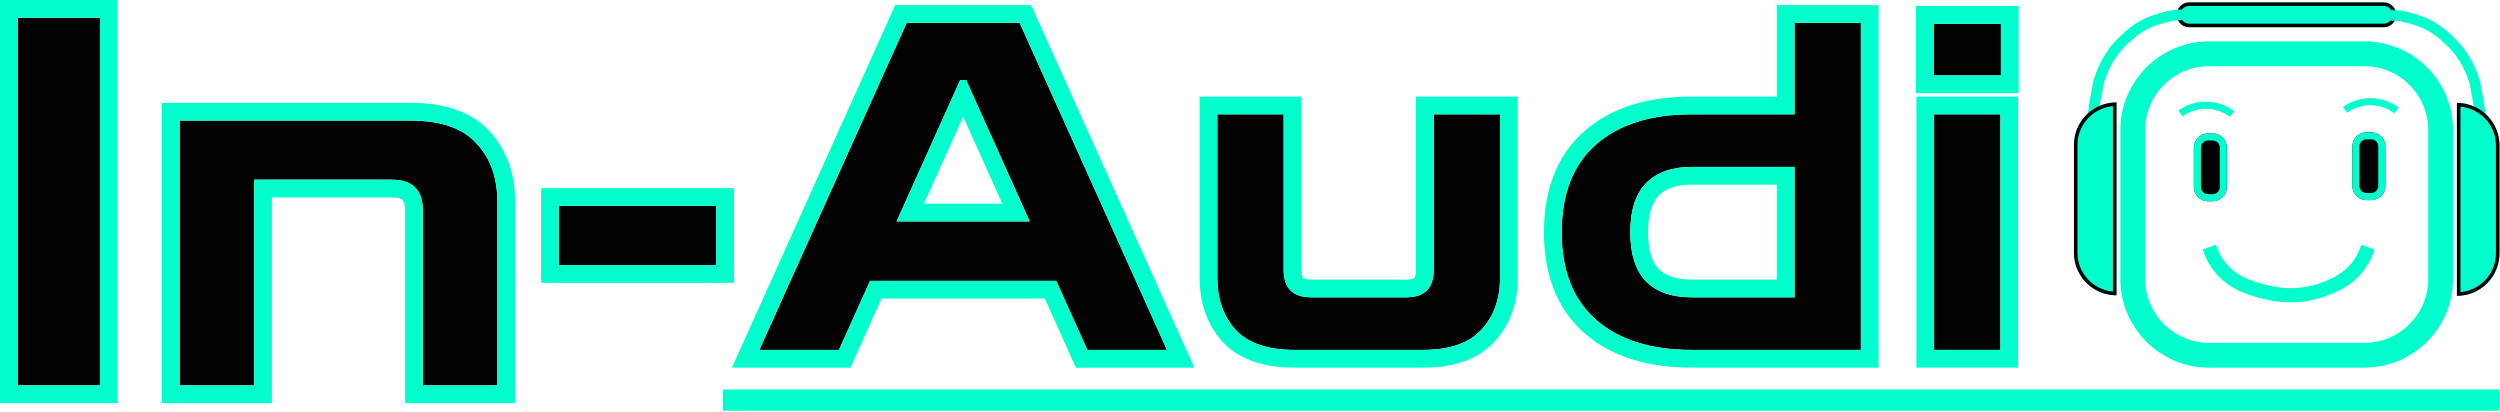
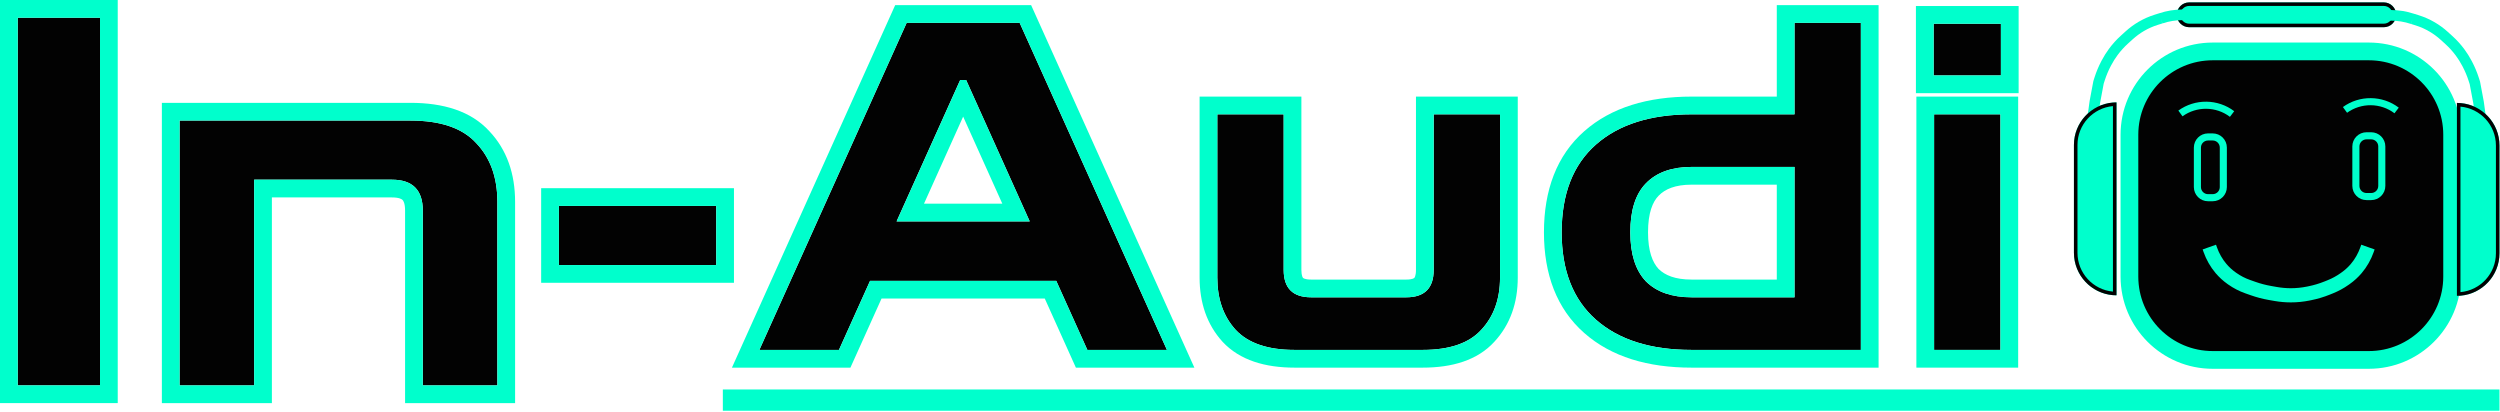
<svg xmlns="http://www.w3.org/2000/svg" width="705" height="116" viewBox="0 0 705 116" fill="none">
  <path fill-rule="evenodd" clip-rule="evenodd" d="M704.853 115.832H203.84V109.832H704.853V115.832Z" fill="#00FFCC" />
  <path d="M545.418 98.675V32.24H564.123V98.675H545.418ZM545.289 21.275V6.698H564.252V21.275H545.289Z" fill="#020202" />
  <path d="M524.76 98.675H506.055V6.44H524.76V98.675ZM521.535 98.675H477.03C465.506 98.675 456.519 95.837 450.069 90.161C443.619 84.485 440.394 76.272 440.394 65.522C440.394 54.686 443.619 46.43 450.069 40.754C456.519 35.078 465.506 32.24 477.03 32.24H520.245V47.075H477.03C471.44 47.075 467.14 48.623 464.13 51.719C461.206 54.729 459.744 59.33 459.744 65.522C459.744 71.628 461.206 76.229 464.13 79.325C467.14 82.335 471.44 83.84 477.03 83.84H521.535V98.675Z" fill="#020202" />
  <path d="M365.087 98.675C357.519 98.675 351.972 96.783 348.446 92.999C345.006 89.215 343.286 84.313 343.286 78.293V32.24H361.991V76.1C361.991 81.26 364.571 83.84 369.731 83.84H396.563C401.723 83.84 404.303 81.26 404.303 76.1V32.24H423.008V78.293C423.008 84.313 421.245 89.215 417.719 92.999C414.279 96.783 408.775 98.675 401.207 98.675H365.087Z" fill="#020202" />
  <path d="M214.14 98.675L255.678 6.44H287.541L329.079 98.675H306.633L297.861 79.196H245.358L236.586 98.675H214.14ZM252.84 62.426H290.379L272.448 22.565H270.771L252.84 62.426Z" fill="#020202" />
  <path fill-rule="evenodd" clip-rule="evenodd" d="M540.418 103.675V27.24H569.123V103.675H540.418ZM540.289 26.275V1.698H569.252V26.275H540.289ZM545.418 98.675H564.123V32.24H545.418V98.675ZM545.289 21.275H564.252V6.698H545.289V21.275Z" fill="#00FFCC" />
-   <path fill-rule="evenodd" clip-rule="evenodd" d="M529.76 103.675H477.03C464.71 103.675 454.401 100.634 446.766 93.915C438.976 87.059 435.394 77.32 435.394 65.522C435.394 53.653 438.967 43.863 446.766 37C454.401 30.281 464.71 27.24 477.03 27.24H501.055V1.44H529.76V103.675ZM506.055 32.24H477.03C465.506 32.24 456.519 35.078 450.069 40.754C443.619 46.43 440.394 54.686 440.394 65.522C440.394 76.272 443.619 84.485 450.069 90.161C456.519 95.837 465.506 98.675 477.03 98.675H524.76V6.44H506.055V32.24ZM506.055 47.075H477.03C471.44 47.075 467.14 48.623 464.13 51.719C461.206 54.729 459.744 59.33 459.744 65.522C459.744 71.628 461.206 76.229 464.13 79.325C467.14 82.335 471.44 83.84 477.03 83.84H506.055V47.075ZM501.055 52.075H477.03C472.375 52.075 469.529 53.339 467.716 55.203C466.051 56.917 464.744 60.018 464.744 65.522C464.744 70.853 466.011 74.001 467.717 75.84C469.525 77.619 472.379 78.84 477.03 78.84H501.055V52.075Z" fill="#00FFCC" />
+   <path fill-rule="evenodd" clip-rule="evenodd" d="M529.76 103.675H477.03C464.71 103.675 454.401 100.634 446.766 93.915C438.976 87.059 435.394 77.32 435.394 65.522C435.394 53.653 438.967 43.863 446.766 37C454.401 30.281 464.71 27.24 477.03 27.24H501.055V1.44H529.76V103.675ZM506.055 32.24H477.03C465.506 32.24 456.519 35.078 450.069 40.754C443.619 46.43 440.394 54.686 440.394 65.522C440.394 76.272 443.619 84.485 450.069 90.161C456.519 95.837 465.506 98.675 477.03 98.675H524.76V6.44H506.055V32.24ZM506.055 47.075H477.03C471.44 47.075 467.14 48.623 464.13 51.719C461.206 54.729 459.744 59.33 459.744 65.522C459.744 71.628 461.206 76.229 464.13 79.325C467.14 82.335 471.44 83.84 477.03 83.84H506.055V47.075ZM501.055 52.075H477.03C472.374 52.075 469.529 53.339 467.716 55.203C466.051 56.917 464.744 60.018 464.744 65.522C464.744 70.853 466.011 74.001 467.716 75.84C469.525 77.619 472.379 78.84 477.03 78.84H501.055V52.075Z" fill="#00FFCC" />
  <path fill-rule="evenodd" clip-rule="evenodd" d="M348.446 92.999C351.972 96.783 357.519 98.675 365.087 98.675H401.207C408.775 98.675 414.279 96.783 417.719 92.999C421.245 89.215 423.008 84.313 423.008 78.293V32.24H404.303V76.1C404.303 81.26 401.723 83.84 396.563 83.84H369.731C364.571 83.84 361.991 81.26 361.991 76.1V32.24H343.286V78.293C343.286 84.313 345.006 89.215 348.446 92.999ZM421.397 96.386C425.912 91.529 428.008 85.346 428.008 78.293V27.24H399.303V76.1C399.303 77.9 398.859 78.343 398.833 78.369L398.832 78.37C398.807 78.396 398.363 78.84 396.563 78.84H369.731C367.931 78.84 367.488 78.396 367.462 78.37L367.461 78.369C367.436 78.343 366.991 77.9 366.991 76.1V27.24H338.286V78.293C338.286 85.323 340.325 91.499 344.746 96.362L344.767 96.385L344.788 96.408C349.626 101.6 356.78 103.675 365.087 103.675H401.207C409.49 103.675 416.632 101.611 421.397 96.386Z" fill="#00FFCC" />
  <path fill-rule="evenodd" clip-rule="evenodd" d="M206.405 103.675L252.446 1.44H290.773L336.814 103.675H303.401L294.629 84.196H248.59L239.818 103.675H206.405ZM245.358 79.196H297.861L306.633 98.675H329.079L287.541 6.44H255.678L214.14 98.675H236.586L245.358 79.196ZM290.379 62.426L272.448 22.565H270.771L252.84 62.426H290.379ZM260.572 57.426H282.647L271.609 32.889L260.572 57.426Z" fill="#00FFCC" />
  <path d="M157.607 74.745V58.07H201.977V74.745H157.607Z" fill="#020202" />
  <path d="M50.647 108.675V34H115.752C124.258 34 130.445 36.127 134.312 40.38C138.275 44.537 140.257 50.047 140.257 56.91V108.675H119.232V59.375C119.232 53.575 116.332 50.675 110.532 50.675H71.672V108.675H50.647Z" fill="#020202" />
  <path d="M5 108.675V5H28.2V108.675H5Z" fill="#020202" />
  <path fill-rule="evenodd" clip-rule="evenodd" d="M157.607 74.745H201.977V58.07H157.607V74.745ZM152.607 79.745V53.07H206.977V79.745H152.607Z" fill="#00FFCC" />
  <path fill-rule="evenodd" clip-rule="evenodd" d="M50.647 108.675H71.672V50.675H110.532C116.332 50.675 119.232 53.575 119.232 59.375V108.675H140.257V56.91C140.257 50.047 138.275 44.537 134.312 40.38C130.445 36.127 124.258 34 115.752 34H50.647V108.675ZM76.672 55.675V113.675H45.647V29H115.752C124.961 29 132.778 31.293 137.971 36.972C142.961 42.229 145.257 49.05 145.257 56.91V113.675H114.232V59.375C114.232 57.246 113.703 56.567 113.521 56.386C113.34 56.204 112.661 55.675 110.532 55.675H76.672Z" fill="#00FFCC" />
  <path fill-rule="evenodd" clip-rule="evenodd" d="M0 113.675V0H33.2V113.675H0ZM5 108.675H28.2V5H5V108.675Z" fill="#00FFCC" />
+   <path d="M624 14.5H668C680.979 14.5 691.5 25.021 691.5 38V78C691.5 90.979 680.979 101.5 668 101.5H624C611.021 101.5 600.5 90.979 600.5 78V38C600.5 25.021 611.021 14.5 624 14.5Z" fill="#020202" stroke="#00FFCC" stroke-width="5" />
  <path fill-rule="evenodd" clip-rule="evenodd" d="M628.838 32.948C624.932 29.973 619.444 29.912 615.469 32.803L614.293 31.186C618.981 27.776 625.441 27.846 630.05 31.357L628.838 32.948Z" fill="#00FFCC" />
  <path fill-rule="evenodd" clip-rule="evenodd" d="M675.242 31.948C671.336 28.972 665.848 28.912 661.874 31.803L660.697 30.186C665.386 26.776 671.845 26.846 676.454 30.357L675.242 31.948Z" fill="#00FFCC" />
-   <path d="M613.85 4.175C613.85 2.242 615.417 0.675 617.35 0.675H672.222C674.155 0.675 675.722 2.242 675.722 4.175C675.722 6.108 674.155 7.675 672.222 7.675H617.35C615.417 7.675 613.85 6.108 613.85 4.175Z" fill="#00FFCC" />
-   <path fill-rule="evenodd" clip-rule="evenodd" d="M672.222 1.675H617.35C615.969 1.675 614.85 2.794 614.85 4.175C614.85 5.556 615.969 6.675 617.35 6.675H672.222C673.603 6.675 674.722 5.556 674.722 4.175C674.722 2.794 673.603 1.675 672.222 1.675ZM617.35 0.675C615.417 0.675 613.85 2.242 613.85 4.175C613.85 6.108 615.417 7.675 617.35 7.675H672.222C674.155 7.675 675.722 6.108 675.722 4.175C675.722 2.242 674.155 0.675 672.222 0.675H617.35Z" fill="#020202" />
-   <path d="M618.668 41.618C618.668 39.409 620.459 37.618 622.668 37.618H623.977C626.186 37.618 627.977 39.409 627.977 41.618V52.752C627.977 54.961 626.186 56.752 623.977 56.752H622.668C620.459 56.752 618.668 54.961 618.668 52.752V41.618Z" fill="#020202" />
+   <path d="M613.85 4.175C613.85 2.242 615.417 0.675 617.35 0.675H672.223C674.156 0.675 675.723 2.242 675.723 4.175C675.723 6.108 674.156 7.675 672.223 7.675H617.35C615.417 7.675 613.85 6.108 613.85 4.175Z" fill="#00FFCC" />
+   <path fill-rule="evenodd" clip-rule="evenodd" d="M672.223 1.675H617.35C615.969 1.675 614.85 2.794 614.85 4.175C614.85 5.556 615.969 6.675 617.35 6.675H672.223C673.603 6.675 674.723 5.556 674.723 4.175C674.723 2.794 673.603 1.675 672.223 1.675ZM617.35 0.675C615.417 0.675 613.85 2.242 613.85 4.175C613.85 6.108 615.417 7.675 617.35 7.675H672.223C674.156 7.675 675.723 6.108 675.723 4.175C675.723 2.242 674.156 0.675 672.223 0.675H617.35Z" fill="#020202" />
  <path fill-rule="evenodd" clip-rule="evenodd" d="M623.977 39.618H622.668C621.564 39.618 620.668 40.513 620.668 41.618V52.752C620.668 53.857 621.564 54.752 622.668 54.752H623.977C625.082 54.752 625.977 53.857 625.977 52.752V41.618C625.977 40.513 625.082 39.618 623.977 39.618ZM622.668 37.618C620.459 37.618 618.668 39.409 618.668 41.618V52.752C618.668 54.961 620.459 56.752 622.668 56.752H623.977C626.186 56.752 627.977 54.961 627.977 52.752V41.618C627.977 39.409 626.186 37.618 623.977 37.618H622.668Z" fill="#00FFCC" />
-   <path d="M663.359 41.296C663.359 39.087 665.15 37.296 667.359 37.296H668.668C670.877 37.296 672.668 39.087 672.668 41.296V52.43C672.668 54.639 670.877 56.43 668.668 56.43H667.359C665.15 56.43 663.359 54.639 663.359 52.43V41.296Z" fill="#020202" />
  <path fill-rule="evenodd" clip-rule="evenodd" d="M668.668 39.296H667.359C666.255 39.296 665.359 40.191 665.359 41.296V52.43C665.359 53.535 666.255 54.43 667.359 54.43H668.668C669.773 54.43 670.668 53.535 670.668 52.43V41.296C670.668 40.191 669.773 39.296 668.668 39.296ZM667.359 37.296C665.15 37.296 663.359 39.087 663.359 41.296V52.43C663.359 54.639 665.15 56.43 667.359 56.43H668.668C670.877 56.43 672.668 54.639 672.668 52.43V41.296C672.668 39.087 670.877 37.296 668.668 37.296H667.359Z" fill="#00FFCC" />
  <path fill-rule="evenodd" clip-rule="evenodd" d="M615.85 5.675L615.512 5.675C613.579 5.675 611.658 5.987 609.824 6.598L609.35 5.175L609.797 6.607L608.546 6.997C607.178 7.424 605.864 8.004 604.626 8.726C603.48 9.396 602.407 10.183 601.424 11.075L600.099 12.279C599.019 13.26 598.038 14.345 597.169 15.517C596.483 16.443 595.869 17.421 595.333 18.442L595.225 18.648C594.546 19.943 593.98 21.293 593.534 22.685L593.242 23.595L592.236 28.958L591.593 33.631L591.086 40.878L588.093 40.669L588.607 33.322L589.274 28.477L590.328 22.858L590.677 21.769C591.176 20.212 591.809 18.702 592.569 17.254L592.677 17.048C593.284 15.89 593.981 14.781 594.759 13.731C595.744 12.401 596.857 11.171 598.082 10.059L599.407 8.855C600.544 7.822 601.787 6.91 603.114 6.136C604.546 5.3 606.069 4.628 607.652 4.134L608.89 3.747C611.025 3.037 613.261 2.675 615.512 2.675L615.85 2.675L615.85 5.675Z" fill="#00FFCC" />
-   <path fill-rule="evenodd" clip-rule="evenodd" d="M666.759 18.675H622.941C613 18.675 604.941 26.734 604.941 36.675V78.675C604.941 88.616 613 96.675 622.941 96.675H666.759C676.7 96.675 684.759 88.616 684.759 78.675V36.675C684.759 26.734 676.7 18.675 666.759 18.675ZM622.941 11.675C609.134 11.675 597.941 22.868 597.941 36.675V78.675C597.941 92.482 609.134 103.675 622.941 103.675H666.759C680.566 103.675 691.759 92.482 691.759 78.675V36.675C691.759 22.868 680.566 11.675 666.759 11.675H622.941Z" fill="#00FFCC" />
  <path d="M584.85 40.875C584.85 34.248 590.223 28.875 596.85 28.875V83.275C590.223 83.275 584.85 77.902 584.85 71.275V40.875Z" fill="#00FFCC" />
-   <path fill-rule="evenodd" clip-rule="evenodd" d="M596.85 83.275V28.875C596.513 28.875 596.18 28.889 595.85 28.916C589.69 29.424 584.85 34.584 584.85 40.875V71.275C584.85 77.566 589.69 82.726 595.85 83.234C596.18 83.261 596.513 83.275 596.85 83.275ZM595.85 82.23V29.92C590.243 30.425 585.85 35.137 585.85 40.875V71.275C585.85 77.013 590.243 81.725 595.85 82.23Z" fill="#020202" />
+   <path fill-rule="evenodd" clip-rule="evenodd" d="M596.85 83.275V28.875C596.513 28.875 596.18 28.889 595.85 28.916C589.691 29.424 584.85 34.584 584.85 40.875V71.275C584.85 77.566 589.691 82.726 595.85 83.234C596.18 83.261 596.513 83.275 596.85 83.275ZM595.85 82.23V29.92C590.244 30.425 585.85 35.137 585.85 40.875V71.275C585.85 77.013 590.244 81.725 595.85 82.23Z" fill="#020202" />
  <path fill-rule="evenodd" clip-rule="evenodd" d="M673.85 5.824L674.188 5.824C676.121 5.824 678.042 6.136 679.876 6.747L680.35 5.324L679.903 6.756L681.154 7.147C682.522 7.574 683.836 8.154 685.074 8.876C686.22 9.545 687.293 10.332 688.276 11.225L689.6 12.428C690.68 13.41 691.662 14.494 692.531 15.666C693.217 16.593 693.831 17.571 694.367 18.591L694.475 18.797C695.154 20.092 695.72 21.443 696.166 22.834L696.458 23.745L697.464 29.108L698.107 33.78L698.614 41.028L701.607 40.818L701.093 33.471L700.426 28.626L699.372 23.007L699.023 21.918C698.524 20.361 697.891 18.851 697.131 17.404L697.023 17.198C696.416 16.04 695.719 14.931 694.941 13.88C693.956 12.551 692.843 11.321 691.618 10.208L690.293 9.004C689.156 7.971 687.913 7.059 686.586 6.285C685.153 5.449 683.631 4.777 682.048 4.283L680.81 3.897C678.675 3.186 676.439 2.824 674.188 2.824L673.85 2.824L673.85 5.824Z" fill="#00FFCC" />
-   <path d="M704.85 41.024C704.85 34.397 699.477 29.024 692.85 29.024V83.424C699.477 83.424 704.85 78.052 704.85 71.424V41.024Z" fill="#00FFCC" />
-   <path fill-rule="evenodd" clip-rule="evenodd" d="M692.85 83.424V29.024C693.187 29.024 693.52 29.038 693.85 29.065C700.01 29.573 704.85 34.733 704.85 41.024V71.424C704.85 77.715 700.01 82.875 693.85 83.383C693.52 83.41 693.187 83.424 692.85 83.424ZM693.85 82.379V30.069C699.456 30.574 703.85 35.286 703.85 41.024V71.424C703.85 77.162 699.456 81.874 693.85 82.379Z" fill="#020202" />
+   <path d="M704.85 41.024C704.85 34.397 699.478 29.024 692.85 29.024V83.424C699.478 83.424 704.85 78.052 704.85 71.424V41.024Z" fill="#00FFCC" />
+   <path fill-rule="evenodd" clip-rule="evenodd" d="M692.85 83.424V29.024C693.187 29.024 693.52 29.038 693.85 29.065C700.01 29.573 704.85 34.733 704.85 41.024V71.424C704.85 77.715 700.01 82.875 693.85 83.383C693.52 83.41 693.187 83.424 692.85 83.424ZM693.85 82.379V30.069C699.457 30.574 703.85 35.286 703.85 41.024V71.424C703.85 77.162 699.457 81.874 693.85 82.379Z" fill="#020202" />
  <path fill-rule="evenodd" clip-rule="evenodd" d="M669.644 70.343L669.375 71.101C669.002 72.155 668.537 73.174 667.986 74.146L667.94 74.227C667.376 75.222 666.719 76.161 665.978 77.032C664.991 78.192 663.862 79.224 662.617 80.102L662.275 80.343C660.922 81.297 659.464 82.091 657.929 82.71L657.018 83.078C655.313 83.765 653.548 84.294 651.745 84.657L651.292 84.749C649.555 85.099 647.787 85.275 646.015 85.275C644.46 85.275 642.908 85.139 641.377 84.869L639.74 84.581C638.032 84.279 636.352 83.838 634.717 83.261L633.175 82.718C631.459 82.112 629.834 81.273 628.346 80.224L628.174 80.102C626.929 79.224 625.8 78.192 624.813 77.032C624.072 76.161 623.415 75.222 622.851 74.227L622.805 74.146C622.254 73.174 621.789 72.155 621.415 71.101L621.147 70.343L624.917 69.007L625.186 69.765C625.481 70.598 625.849 71.404 626.285 72.173L626.331 72.254C626.77 73.029 627.282 73.761 627.86 74.44C628.629 75.345 629.509 76.149 630.48 76.833L630.652 76.955C631.839 77.792 633.136 78.462 634.506 78.945L636.047 79.489C637.476 79.993 638.943 80.378 640.435 80.641L642.071 80.93C643.373 81.159 644.693 81.275 646.015 81.275C647.522 81.275 649.025 81.125 650.501 80.827L650.955 80.736C652.516 80.421 654.045 79.963 655.523 79.368L656.434 79C657.683 78.497 658.869 77.851 659.969 77.075L660.311 76.833C661.282 76.149 662.162 75.345 662.931 74.44C663.509 73.761 664.021 73.029 664.46 72.254L664.506 72.173C664.942 71.404 665.31 70.598 665.605 69.765L665.874 69.007L669.644 70.343Z" fill="#00FFCC" />
</svg>
